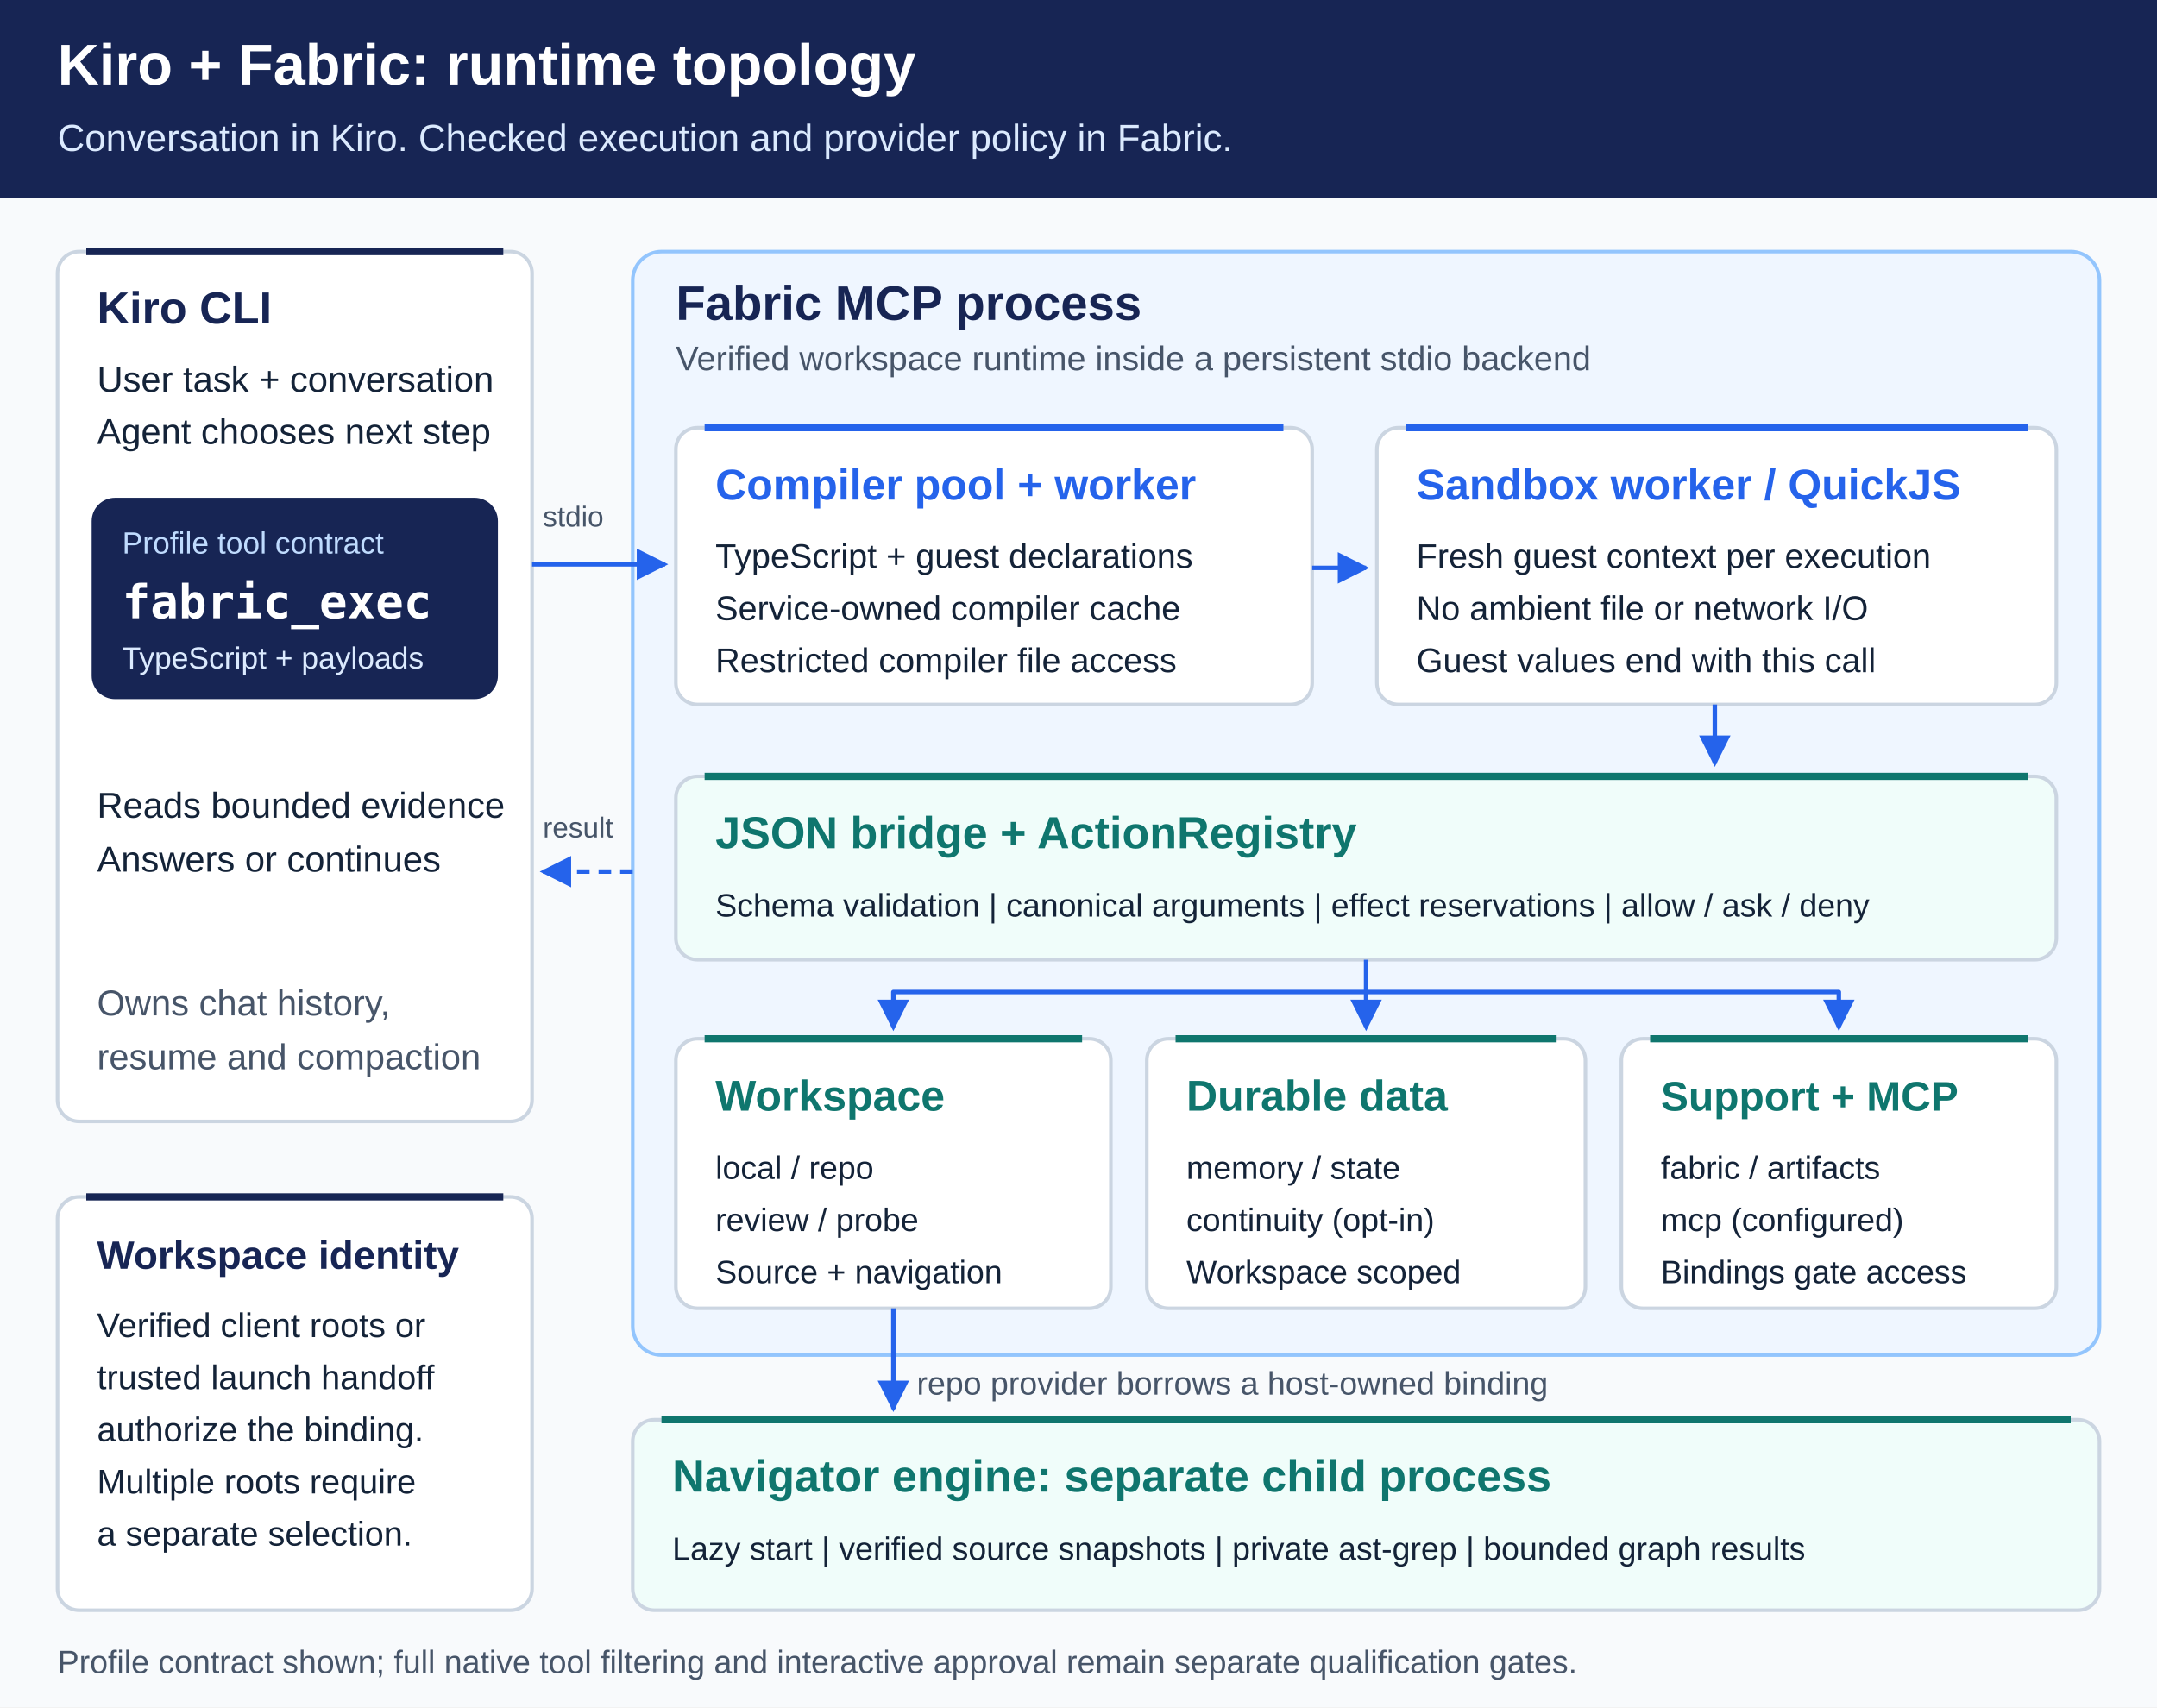
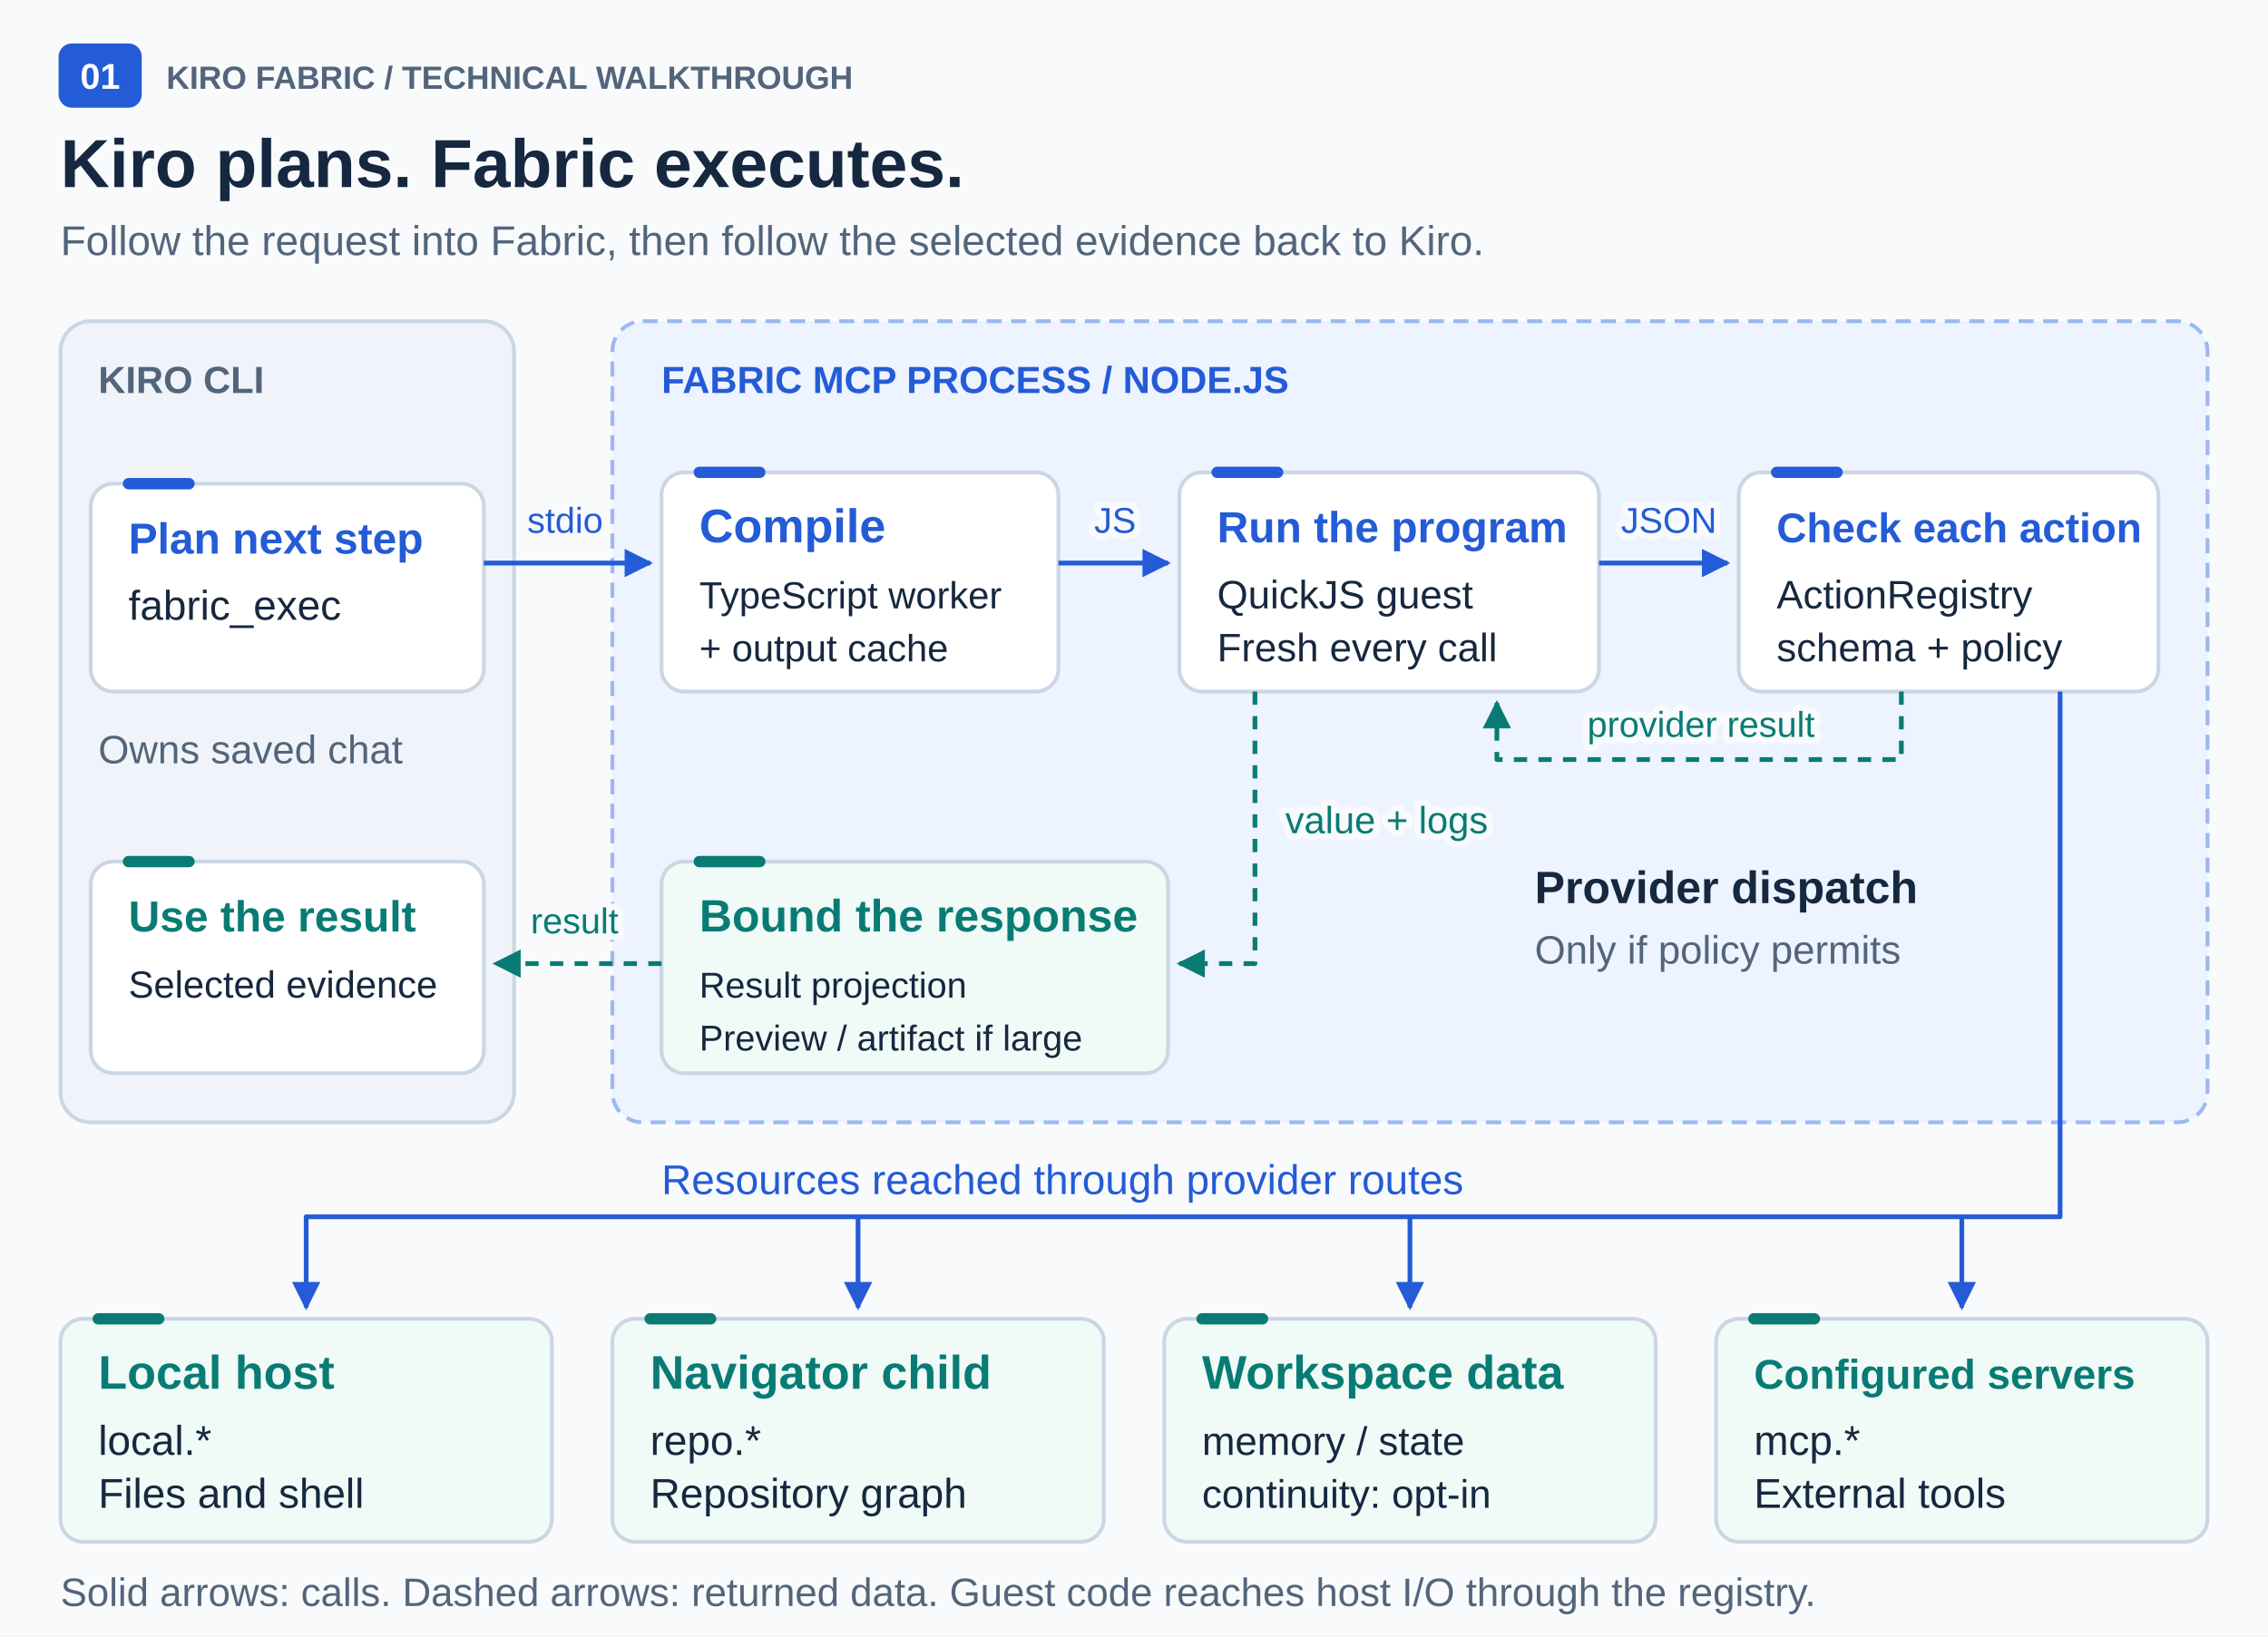
- <svg xmlns="http://www.w3.org/2000/svg" width="1200" height="950" viewBox="0 0 1200 950" role="img" aria-labelledby="title desc">
+ <svg xmlns="http://www.w3.org/2000/svg" width="1200" height="866" viewBox="0 0 1200 866" role="img" aria-labelledby="title desc">
  <defs>
-     <marker id="arrow" viewBox="0 0 10 10" refX="9" refY="5" markerWidth="7" markerHeight="7" orient="auto">
-       <path d="M0 0 10 5 0 10Z" fill="#2563eb" />
+     <marker id="call" viewBox="0 0 10 10" refX="9" refY="5" markerWidth="6" markerHeight="6" orient="auto">
+       <path d="M0 0 10 5 0 10Z" fill="#245bd6" />
+     </marker>
+     <marker id="reply" viewBox="0 0 10 10" refX="9" refY="5" markerWidth="6" markerHeight="6" orient="auto">
+       <path d="M0 0 10 5 0 10Z" fill="#087c74" />
+     </marker>
+     <marker id="stop" viewBox="0 0 10 10" refX="9" refY="5" markerWidth="6" markerHeight="6" orient="auto">
+       <path d="M0 0 10 5 0 10Z" fill="#a34b13" />
+     </marker>
+     <marker id="neutral" viewBox="0 0 10 10" refX="9" refY="5" markerWidth="6" markerHeight="6" orient="auto">
+       <path d="M0 0 10 5 0 10Z" fill="#53657b" />
    </marker>
  </defs>
-   <rect width="1200" height="950" fill="#f8fafc" />
-   <path d="M0 0H1200V110H0Z" fill="#172554" />
-   <text x="32" y="47" font-family="Arial,Helvetica,sans-serif" font-size="32" font-weight="700" fill="#ffffff" text-anchor="start">Kiro + Fabric: runtime topology</text>
-   <text x="32" y="84" font-family="Arial,Helvetica,sans-serif" font-size="21" font-weight="400" fill="#dbeafe" text-anchor="start">Conversation in Kiro. Checked execution and provider policy in Fabric.</text>
-   <rect x="352" y="140" width="816" height="614" rx="16" fill="#eff6ff" stroke="#93c5fd" stroke-width="2" />
-   <text x="376" y="178" font-family="Arial,Helvetica,sans-serif" font-size="27" font-weight="700" fill="#172554" text-anchor="start">Fabric MCP process</text>
-   <text x="376" y="206" font-family="Arial,Helvetica,sans-serif" font-size="19" font-weight="400" fill="#475569" text-anchor="start">Verified workspace runtime inside a persistent stdio backend</text>
-   <g data-card="true">
-     <rect x="32" y="140" width="264" height="484" rx="12" fill="#ffffff" stroke="#cbd5e1" stroke-width="2" />
-     <path d="M48 140 H280" stroke="#172554" stroke-width="4" />
-     <text x="54" y="180" font-family="Arial,Helvetica,sans-serif" font-size="25" font-weight="700" fill="#172554" text-anchor="start">Kiro CLI</text>
-     <text x="54" y="218" font-family="Arial,Helvetica,sans-serif" font-size="20" font-weight="400" fill="#142338" text-anchor="start">User task + conversation</text>
-     <text x="54" y="247" font-family="Arial,Helvetica,sans-serif" font-size="20" font-weight="400" fill="#142338" text-anchor="start">Agent chooses next step</text>
+   <rect width="1200" height="866" fill="#f8fafc" />
+   <rect x="32" y="24" width="42" height="32" rx="6" fill="#245bd6" stroke="#245bd6" stroke-width="2" />
+   <text xml:space="preserve" x="53" y="47" font-family="Arial,Helvetica,sans-serif" font-size="19" font-weight="700" fill="white" text-anchor="middle">01</text>
+   <text xml:space="preserve" x="88" y="47" font-family="Arial,Helvetica,sans-serif" font-size="17" font-weight="700" fill="#53657b" text-anchor="start">KIRO FABRIC / TECHNICAL WALKTHROUGH</text>
+   <text xml:space="preserve" x="32" y="99" font-family="Arial,Helvetica,sans-serif" font-size="36" font-weight="700" fill="#16283f" text-anchor="start">Kiro plans. Fabric executes.</text>
+   <text xml:space="preserve" x="32" y="135" font-family="Arial,Helvetica,sans-serif" font-size="22" font-weight="400" fill="#53657b" text-anchor="start">Follow the request into Fabric, then follow the selected evidence back to Kiro.</text>
+   <rect x="32" y="170" width="240" height="424" rx="16" fill="#f0f4fa" stroke="#cbd6e4" stroke-width="2" />
+   <text xml:space="preserve" x="52" y="208" font-family="Arial,Helvetica,sans-serif" font-size="20" font-weight="700" fill="#53657b" text-anchor="start">KIRO CLI</text>
+   <rect x="324" y="170" width="844" height="424" rx="16" fill="#edf3ff" stroke="#9bb9ef" stroke-width="2" stroke-dasharray="8 5" />
+   <text xml:space="preserve" x="350" y="208" font-family="Arial,Helvetica,sans-serif" font-size="20" font-weight="700" fill="#245bd6" text-anchor="start">FABRIC MCP PROCESS / NODE.JS</text>
+   <g data-bounds="48 256 208 110">
+     <rect x="48" y="256" width="208" height="110" rx="12" fill="white" stroke="#cbd6e4" stroke-width="2" />
+     <rect x="66" y="254" width="36" height="4" rx="2" fill="#245bd6" stroke="#245bd6" stroke-width="2" />
+     <text xml:space="preserve" x="68" y="293" font-family="Arial,Helvetica,sans-serif" font-size="23" font-weight="700" fill="#245bd6" text-anchor="start">Plan next step</text>
+     <text xml:space="preserve" x="68" y="328" font-family="Arial,Helvetica,sans-serif" font-size="22" font-weight="400" fill="#16283f" text-anchor="start">fabric_exec</text>
  </g>
-   <rect x="52" y="278" width="224" height="110" rx="12" fill="#172554" stroke="#172554" stroke-width="2" />
-   <text x="68" y="308" font-family="Arial,Helvetica,sans-serif" font-size="17" font-weight="400" fill="#bfdbfe" text-anchor="start">Profile tool contract</text>
-   <text x="68" y="344" font-family="Consolas,Menlo,monospace" font-size="26" font-weight="700" fill="#ffffff" text-anchor="start">fabric_exec</text>
-   <text x="68" y="372" font-family="Arial,Helvetica,sans-serif" font-size="17" font-weight="400" fill="#dbeafe" text-anchor="start">TypeScript + payloads</text>
-   <text x="54" y="455" font-family="Arial,Helvetica,sans-serif" font-size="20" font-weight="400" fill="#142338" text-anchor="start">Reads bounded evidence</text>
-   <text x="54" y="485" font-family="Arial,Helvetica,sans-serif" font-size="20" font-weight="400" fill="#142338" text-anchor="start">Answers or continues</text>
-   <text x="54" y="565" font-family="Arial,Helvetica,sans-serif" font-size="20" font-weight="400" fill="#475569" text-anchor="start">Owns chat history,</text>
-   <text x="54" y="595" font-family="Arial,Helvetica,sans-serif" font-size="20" font-weight="400" fill="#475569" text-anchor="start">resume and compaction</text>
-   <path d="M296 314 H370" fill="none" stroke="#2563eb" stroke-width="2.5" stroke-linejoin="round" marker-end="url(#arrow)" />
-   <g>
-     <text paint-order="stroke" stroke="#f8fafc" stroke-width="8" stroke-linejoin="round" x="302" y="293" font-family="Arial,Helvetica,sans-serif" font-size="16" font-weight="400" fill="#475569" text-anchor="start">stdio</text>
+   <path d="M256 298 H344" fill="none" stroke="#245bd6" stroke-width="2.5" stroke-linejoin="round" marker-end="url(#call)" />
+   <text paint-order="stroke" stroke="#f8fafc" stroke-width="7" stroke-linejoin="round" xml:space="preserve" x="299" y="282" font-family="Arial,Helvetica,sans-serif" font-size="19" font-weight="400" fill="#245bd6" text-anchor="middle">stdio</text>
+   <g data-bounds="350 250 210 116">
+     <rect x="350" y="250" width="210" height="116" rx="12" fill="white" stroke="#cbd6e4" stroke-width="2" />
+     <rect x="368" y="248" width="36" height="4" rx="2" fill="#245bd6" stroke="#245bd6" stroke-width="2" />
+     <text xml:space="preserve" x="370" y="287" font-family="Arial,Helvetica,sans-serif" font-size="25" font-weight="700" fill="#245bd6" text-anchor="start">Compile</text>
+     <text xml:space="preserve" x="370" y="322" font-family="Arial,Helvetica,sans-serif" font-size="20" font-weight="400" fill="#16283f" text-anchor="start">TypeScript worker</text>
+     <text xml:space="preserve" x="370" y="350" font-family="Arial,Helvetica,sans-serif" font-size="20" font-weight="400" fill="#16283f" text-anchor="start">+ output cache</text>
  </g>
-   <g data-card="true">
-     <rect x="376" y="238" width="354" height="154" rx="12" fill="#ffffff" stroke="#cbd5e1" stroke-width="2" />
-     <path d="M392 238 H714" stroke="#2563eb" stroke-width="4" />
-     <text x="398" y="278" font-family="Arial,Helvetica,sans-serif" font-size="24" font-weight="700" fill="#2563eb" text-anchor="start">Compiler pool + worker</text>
-     <text x="398" y="316" font-family="Arial,Helvetica,sans-serif" font-size="19" font-weight="400" fill="#142338" text-anchor="start">TypeScript + guest declarations</text>
-     <text x="398" y="345" font-family="Arial,Helvetica,sans-serif" font-size="19" font-weight="400" fill="#142338" text-anchor="start">Service-owned compiler cache</text>
-     <text x="398" y="374" font-family="Arial,Helvetica,sans-serif" font-size="19" font-weight="400" fill="#142338" text-anchor="start">Restricted compiler file access</text>
+   <path d="M560 298 H618" fill="none" stroke="#245bd6" stroke-width="2.5" stroke-linejoin="round" marker-end="url(#call)" />
+   <text paint-order="stroke" stroke="#f8fafc" stroke-width="7" stroke-linejoin="round" xml:space="preserve" x="590" y="282" font-family="Arial,Helvetica,sans-serif" font-size="19" font-weight="400" fill="#245bd6" text-anchor="middle">JS</text>
+   <g data-bounds="624 250 222 116">
+     <rect x="624" y="250" width="222" height="116" rx="12" fill="white" stroke="#cbd6e4" stroke-width="2" />
+     <rect x="642" y="248" width="36" height="4" rx="2" fill="#245bd6" stroke="#245bd6" stroke-width="2" />
+     <text xml:space="preserve" x="644" y="287" font-family="Arial,Helvetica,sans-serif" font-size="23" font-weight="700" fill="#245bd6" text-anchor="start">Run the program</text>
+     <text xml:space="preserve" x="644" y="322" font-family="Arial,Helvetica,sans-serif" font-size="21" font-weight="400" fill="#16283f" text-anchor="start">QuickJS guest</text>
+     <text xml:space="preserve" x="644" y="350" font-family="Arial,Helvetica,sans-serif" font-size="21" font-weight="400" fill="#16283f" text-anchor="start">Fresh every call</text>
  </g>
-   <path d="M730 316 H760" fill="none" stroke="#2563eb" stroke-width="2.5" stroke-linejoin="round" marker-end="url(#arrow)" />
-   <g data-card="true">
-     <rect x="766" y="238" width="378" height="154" rx="12" fill="#ffffff" stroke="#cbd5e1" stroke-width="2" />
-     <path d="M782 238 H1128" stroke="#2563eb" stroke-width="4" />
-     <text x="788" y="278" font-family="Arial,Helvetica,sans-serif" font-size="24" font-weight="700" fill="#2563eb" text-anchor="start">Sandbox worker / QuickJS</text>
-     <text x="788" y="316" font-family="Arial,Helvetica,sans-serif" font-size="19" font-weight="400" fill="#142338" text-anchor="start">Fresh guest context per execution</text>
-     <text x="788" y="345" font-family="Arial,Helvetica,sans-serif" font-size="19" font-weight="400" fill="#142338" text-anchor="start">No ambient file or network I/O</text>
-     <text x="788" y="374" font-family="Arial,Helvetica,sans-serif" font-size="19" font-weight="400" fill="#142338" text-anchor="start">Guest values end with this call</text>
+   <path d="M846 298 H914" fill="none" stroke="#245bd6" stroke-width="2.5" stroke-linejoin="round" marker-end="url(#call)" />
+   <text paint-order="stroke" stroke="#f8fafc" stroke-width="7" stroke-linejoin="round" xml:space="preserve" x="883" y="282" font-family="Arial,Helvetica,sans-serif" font-size="19" font-weight="400" fill="#245bd6" text-anchor="middle">JSON</text>
+   <g data-bounds="920 250 222 116">
+     <rect x="920" y="250" width="222" height="116" rx="12" fill="white" stroke="#cbd6e4" stroke-width="2" />
+     <rect x="938" y="248" width="36" height="4" rx="2" fill="#245bd6" stroke="#245bd6" stroke-width="2" />
+     <text xml:space="preserve" x="940" y="287" font-family="Arial,Helvetica,sans-serif" font-size="22" font-weight="700" fill="#245bd6" text-anchor="start">Check each action</text>
+     <text xml:space="preserve" x="940" y="322" font-family="Arial,Helvetica,sans-serif" font-size="21" font-weight="400" fill="#16283f" text-anchor="start">ActionRegistry</text>
+     <text xml:space="preserve" x="940" y="350" font-family="Arial,Helvetica,sans-serif" font-size="21" font-weight="400" fill="#16283f" text-anchor="start">schema + policy</text>
  </g>
-   <path d="M954 392 V425" fill="none" stroke="#2563eb" stroke-width="2.5" stroke-linejoin="round" marker-end="url(#arrow)" />
-   <g data-card="true">
-     <rect x="376" y="432" width="768" height="102" rx="12" fill="#f0fdfa" stroke="#cbd5e1" stroke-width="2" />
-     <path d="M392 432 H1128" stroke="#0f766e" stroke-width="4" />
-     <text x="398" y="472" font-family="Arial,Helvetica,sans-serif" font-size="25" font-weight="700" fill="#0f766e" text-anchor="start">JSON bridge + ActionRegistry</text>
-     <text x="398" y="510" font-family="Arial,Helvetica,sans-serif" font-size="18" font-weight="400" fill="#142338" text-anchor="start">Schema validation  |  canonical arguments  |  effect reservations  |  allow / ask / deny</text>
+   <path d="M1006 366 V402 H792 V372" fill="none" stroke="#087c74" stroke-width="2.5" stroke-linejoin="round" marker-end="url(#reply)" stroke-dasharray="7 6" />
+   <text paint-order="stroke" stroke="#f8fafc" stroke-width="7" stroke-linejoin="round" xml:space="preserve" x="900" y="390" font-family="Arial,Helvetica,sans-serif" font-size="19" font-weight="400" fill="#087c74" text-anchor="middle">provider result</text>
+   <path d="M664 366 V510 H624" fill="none" stroke="#087c74" stroke-width="2.5" stroke-linejoin="round" marker-end="url(#reply)" stroke-dasharray="7 6" />
+   <text paint-order="stroke" stroke="#f8fafc" stroke-width="7" stroke-linejoin="round" xml:space="preserve" x="680" y="441" font-family="Arial,Helvetica,sans-serif" font-size="20" font-weight="400" fill="#087c74" text-anchor="start">value + logs</text>
+   <g data-bounds="350 456 268 112">
+     <rect x="350" y="456" width="268" height="112" rx="12" fill="#f0faf7" stroke="#cbd6e4" stroke-width="2" />
+     <rect x="368" y="454" width="36" height="4" rx="2" fill="#087c74" stroke="#087c74" stroke-width="2" />
+     <text xml:space="preserve" x="370" y="493" font-family="Arial,Helvetica,sans-serif" font-size="24" font-weight="700" fill="#087c74" text-anchor="start">Bound the response</text>
+     <text xml:space="preserve" x="370" y="528" font-family="Arial,Helvetica,sans-serif" font-size="19" font-weight="400" fill="#16283f" text-anchor="start">Result projection</text>
+     <text xml:space="preserve" x="370" y="556" font-family="Arial,Helvetica,sans-serif" font-size="19" font-weight="400" fill="#16283f" text-anchor="start">Preview / artifact if large</text>
  </g>
-   <path d="M352 485 H302" fill="none" stroke="#2563eb" stroke-width="2.5" stroke-linejoin="round" marker-end="url(#arrow)" stroke-dasharray="7 5" />
-   <g>
-     <text paint-order="stroke" stroke="#f8fafc" stroke-width="8" stroke-linejoin="round" x="302" y="466" font-family="Arial,Helvetica,sans-serif" font-size="16" font-weight="400" fill="#475569" text-anchor="start">result</text>
+   <path d="M350 510 H262" fill="none" stroke="#087c74" stroke-width="2.5" stroke-linejoin="round" marker-end="url(#reply)" stroke-dasharray="7 6" />
+   <text paint-order="stroke" stroke="#f8fafc" stroke-width="7" stroke-linejoin="round" xml:space="preserve" x="304" y="494" font-family="Arial,Helvetica,sans-serif" font-size="19" font-weight="400" fill="#087c74" text-anchor="middle">result</text>
+   <g data-bounds="48 456 208 112">
+     <rect x="48" y="456" width="208" height="112" rx="12" fill="white" stroke="#cbd6e4" stroke-width="2" />
+     <rect x="66" y="454" width="36" height="4" rx="2" fill="#087c74" stroke="#087c74" stroke-width="2" />
+     <text xml:space="preserve" x="68" y="493" font-family="Arial,Helvetica,sans-serif" font-size="23" font-weight="700" fill="#087c74" text-anchor="start">Use the result</text>
+     <text xml:space="preserve" x="68" y="528" font-family="Arial,Helvetica,sans-serif" font-size="20" font-weight="400" fill="#16283f" text-anchor="start">Selected evidence</text>
  </g>
-   <path d="M760 534 V552 H497 V572" fill="none" stroke="#2563eb" stroke-width="2.5" stroke-linejoin="round" marker-end="url(#arrow)" />
-   <path d="M760 552 V572" fill="none" stroke="#2563eb" stroke-width="2.5" stroke-linejoin="round" marker-end="url(#arrow)" />
-   <path d="M760 552 H1023 V572" fill="none" stroke="#2563eb" stroke-width="2.5" stroke-linejoin="round" marker-end="url(#arrow)" />
-   <g data-card="true">
-     <rect x="376" y="578" width="242" height="150" rx="12" fill="#ffffff" stroke="#cbd5e1" stroke-width="2" />
-     <path d="M392 578 H602" stroke="#0f766e" stroke-width="4" />
-     <text x="398" y="618" font-family="Arial,Helvetica,sans-serif" font-size="24" font-weight="700" fill="#0f766e" text-anchor="start">Workspace</text>
-     <text x="398" y="656" font-family="Arial,Helvetica,sans-serif" font-size="18" font-weight="400" fill="#142338" text-anchor="start">local / repo</text>
-     <text x="398" y="685" font-family="Arial,Helvetica,sans-serif" font-size="18" font-weight="400" fill="#142338" text-anchor="start">review / probe</text>
-     <text x="398" y="714" font-family="Arial,Helvetica,sans-serif" font-size="18" font-weight="400" fill="#142338" text-anchor="start">Source + navigation</text>
+   <text xml:space="preserve" x="52" y="404" font-family="Arial,Helvetica,sans-serif" font-size="21" font-weight="400" fill="#53657b" text-anchor="start">Owns saved chat</text>
+   <text xml:space="preserve" x="812" y="478" font-family="Arial,Helvetica,sans-serif" font-size="24" font-weight="700" fill="#16283f" text-anchor="start">Provider dispatch</text>
+   <text xml:space="preserve" x="812" y="510" font-family="Arial,Helvetica,sans-serif" font-size="21" font-weight="400" fill="#53657b" text-anchor="start">Only if policy permits</text>
+   <path d="M1090 366 V644 H162 V692" fill="none" stroke="#245bd6" stroke-width="2.5" stroke-linejoin="round" marker-end="url(#call)" />
+   <path d="M454 644 V692" fill="none" stroke="#245bd6" stroke-width="2.5" stroke-linejoin="round" marker-end="url(#call)" />
+   <path d="M746 644 V692" fill="none" stroke="#245bd6" stroke-width="2.5" stroke-linejoin="round" marker-end="url(#call)" />
+   <path d="M1038 644 V692" fill="none" stroke="#245bd6" stroke-width="2.5" stroke-linejoin="round" marker-end="url(#call)" />
+   <text paint-order="stroke" stroke="#f8fafc" stroke-width="7" stroke-linejoin="round" xml:space="preserve" x="350" y="632" font-family="Arial,Helvetica,sans-serif" font-size="22" font-weight="400" fill="#245bd6" text-anchor="start">Resources reached through provider routes</text>
+   <g data-bounds="32 698 260 118">
+     <rect x="32" y="698" width="260" height="118" rx="12" fill="#f0faf7" stroke="#cbd6e4" stroke-width="2" />
+     <rect x="50" y="696" width="36" height="4" rx="2" fill="#087c74" stroke="#087c74" stroke-width="2" />
+     <text xml:space="preserve" x="52" y="735" font-family="Arial,Helvetica,sans-serif" font-size="25" font-weight="700" fill="#087c74" text-anchor="start">Local host</text>
+     <text xml:space="preserve" x="52" y="770" font-family="Arial,Helvetica,sans-serif" font-size="22" font-weight="400" fill="#16283f" text-anchor="start">local.*</text>
+     <text xml:space="preserve" x="52" y="798" font-family="Arial,Helvetica,sans-serif" font-size="22" font-weight="400" fill="#16283f" text-anchor="start">Files and shell</text>
  </g>
-   <g data-card="true">
-     <rect x="638" y="578" width="244" height="150" rx="12" fill="#ffffff" stroke="#cbd5e1" stroke-width="2" />
-     <path d="M654 578 H866" stroke="#0f766e" stroke-width="4" />
-     <text x="660" y="618" font-family="Arial,Helvetica,sans-serif" font-size="24" font-weight="700" fill="#0f766e" text-anchor="start">Durable data</text>
-     <text x="660" y="656" font-family="Arial,Helvetica,sans-serif" font-size="18" font-weight="400" fill="#142338" text-anchor="start">memory / state</text>
-     <text x="660" y="685" font-family="Arial,Helvetica,sans-serif" font-size="18" font-weight="400" fill="#142338" text-anchor="start">continuity (opt-in)</text>
-     <text x="660" y="714" font-family="Arial,Helvetica,sans-serif" font-size="18" font-weight="400" fill="#142338" text-anchor="start">Workspace scoped</text>
+   <g data-bounds="324 698 260 118">
+     <rect x="324" y="698" width="260" height="118" rx="12" fill="#f0faf7" stroke="#cbd6e4" stroke-width="2" />
+     <rect x="342" y="696" width="36" height="4" rx="2" fill="#087c74" stroke="#087c74" stroke-width="2" />
+     <text xml:space="preserve" x="344" y="735" font-family="Arial,Helvetica,sans-serif" font-size="25" font-weight="700" fill="#087c74" text-anchor="start">Navigator child</text>
+     <text xml:space="preserve" x="344" y="770" font-family="Arial,Helvetica,sans-serif" font-size="22" font-weight="400" fill="#16283f" text-anchor="start">repo.*</text>
+     <text xml:space="preserve" x="344" y="798" font-family="Arial,Helvetica,sans-serif" font-size="22" font-weight="400" fill="#16283f" text-anchor="start">Repository graph</text>
  </g>
-   <g data-card="true">
-     <rect x="902" y="578" width="242" height="150" rx="12" fill="#ffffff" stroke="#cbd5e1" stroke-width="2" />
-     <path d="M918 578 H1128" stroke="#0f766e" stroke-width="4" />
-     <text x="924" y="618" font-family="Arial,Helvetica,sans-serif" font-size="23" font-weight="700" fill="#0f766e" text-anchor="start">Support + MCP</text>
-     <text x="924" y="656" font-family="Arial,Helvetica,sans-serif" font-size="18" font-weight="400" fill="#142338" text-anchor="start">fabric / artifacts</text>
-     <text x="924" y="685" font-family="Arial,Helvetica,sans-serif" font-size="18" font-weight="400" fill="#142338" text-anchor="start">mcp (configured)</text>
-     <text x="924" y="714" font-family="Arial,Helvetica,sans-serif" font-size="18" font-weight="400" fill="#142338" text-anchor="start">Bindings gate access</text>
+   <g data-bounds="616 698 260 118">
+     <rect x="616" y="698" width="260" height="118" rx="12" fill="#f0faf7" stroke="#cbd6e4" stroke-width="2" />
+     <rect x="634" y="696" width="36" height="4" rx="2" fill="#087c74" stroke="#087c74" stroke-width="2" />
+     <text xml:space="preserve" x="636" y="735" font-family="Arial,Helvetica,sans-serif" font-size="25" font-weight="700" fill="#087c74" text-anchor="start">Workspace data</text>
+     <text xml:space="preserve" x="636" y="770" font-family="Arial,Helvetica,sans-serif" font-size="21" font-weight="400" fill="#16283f" text-anchor="start">memory / state</text>
+     <text xml:space="preserve" x="636" y="798" font-family="Arial,Helvetica,sans-serif" font-size="21" font-weight="400" fill="#16283f" text-anchor="start">continuity: opt-in</text>
  </g>
-   <g data-card="true">
-     <rect x="32" y="666" width="264" height="230" rx="12" fill="#ffffff" stroke="#cbd5e1" stroke-width="2" />
-     <path d="M48 666 H280" stroke="#172554" stroke-width="4" />
-     <text x="54" y="706" font-family="Arial,Helvetica,sans-serif" font-size="22" font-weight="700" fill="#172554" text-anchor="start">Workspace identity</text>
-     <text x="54" y="744" font-family="Arial,Helvetica,sans-serif" font-size="19" font-weight="400" fill="#142338" text-anchor="start">Verified client roots or</text>
-     <text x="54" y="773" font-family="Arial,Helvetica,sans-serif" font-size="19" font-weight="400" fill="#142338" text-anchor="start">trusted launch handoff</text>
-     <text x="54" y="802" font-family="Arial,Helvetica,sans-serif" font-size="19" font-weight="400" fill="#142338" text-anchor="start">authorize the binding.</text>
-     <text x="54" y="831" font-family="Arial,Helvetica,sans-serif" font-size="19" font-weight="400" fill="#142338" text-anchor="start">Multiple roots require</text>
-     <text x="54" y="860" font-family="Arial,Helvetica,sans-serif" font-size="19" font-weight="400" fill="#142338" text-anchor="start">a separate selection.</text>
+   <g data-bounds="908 698 260 118">
+     <rect x="908" y="698" width="260" height="118" rx="12" fill="#f0faf7" stroke="#cbd6e4" stroke-width="2" />
+     <rect x="926" y="696" width="36" height="4" rx="2" fill="#087c74" stroke="#087c74" stroke-width="2" />
+     <text xml:space="preserve" x="928" y="735" font-family="Arial,Helvetica,sans-serif" font-size="22" font-weight="700" fill="#087c74" text-anchor="start">Configured servers</text>
+     <text xml:space="preserve" x="928" y="770" font-family="Arial,Helvetica,sans-serif" font-size="22" font-weight="400" fill="#16283f" text-anchor="start">mcp.*</text>
+     <text xml:space="preserve" x="928" y="798" font-family="Arial,Helvetica,sans-serif" font-size="22" font-weight="400" fill="#16283f" text-anchor="start">External tools</text>
  </g>
-   <path d="M497 728 V784" fill="none" stroke="#2563eb" stroke-width="2.5" stroke-linejoin="round" marker-end="url(#arrow)" />
-   <g>
-     <text paint-order="stroke" stroke="#f8fafc" stroke-width="8" stroke-linejoin="round" x="510" y="776" font-family="Arial,Helvetica,sans-serif" font-size="18" font-weight="400" fill="#475569" text-anchor="start">repo provider borrows a host-owned binding</text>
-   </g>
-   <g data-card="true">
-     <rect x="352" y="790" width="816" height="106" rx="12" fill="#f0fdfa" stroke="#cbd5e1" stroke-width="2" />
-     <path d="M368 790 H1152" stroke="#0f766e" stroke-width="4" />
-     <text x="374" y="830" font-family="Arial,Helvetica,sans-serif" font-size="25" font-weight="700" fill="#0f766e" text-anchor="start">Navigator engine: separate child process</text>
-     <text x="374" y="868" font-family="Arial,Helvetica,sans-serif" font-size="18" font-weight="400" fill="#142338" text-anchor="start">Lazy start  |  verified source snapshots  |  private ast-grep  |  bounded graph results</text>
-   </g>
-   <text x="32" y="931" font-family="Arial,Helvetica,sans-serif" font-size="18" font-weight="400" fill="#475569" text-anchor="start">Profile contract shown; full native tool filtering and interactive approval remain separate qualification gates.</text>
+   <text xml:space="preserve" x="32" y="850" font-family="Arial,Helvetica,sans-serif" font-size="21" font-weight="400" fill="#53657b" text-anchor="start">Solid arrows: calls. Dashed arrows: returned data. Guest code reaches host I/O through the registry.</text>
</svg>
